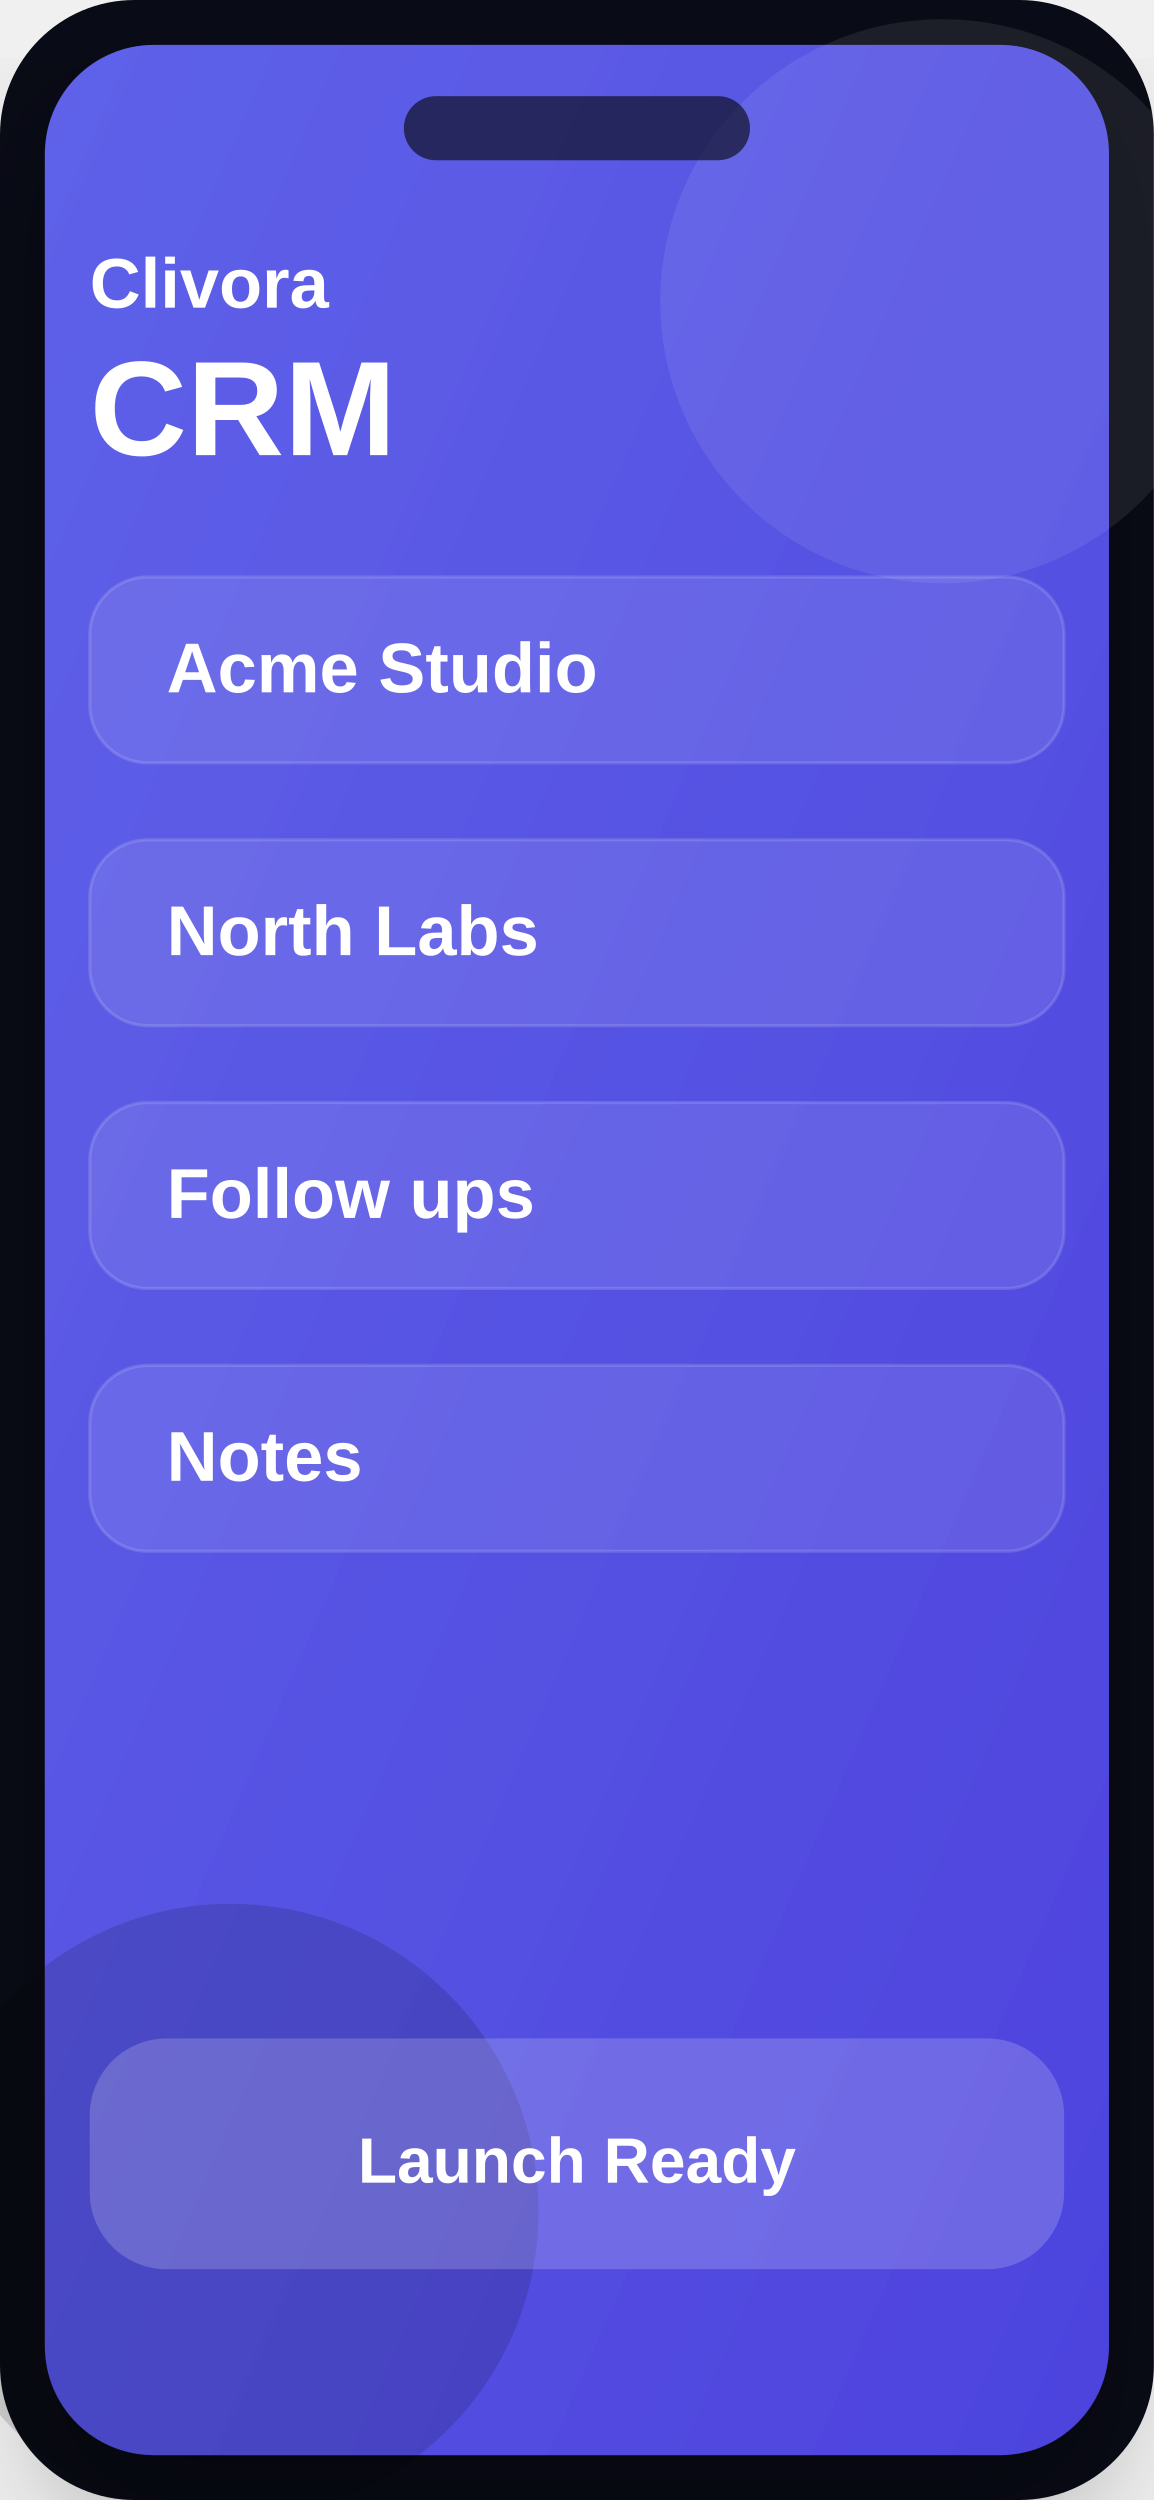
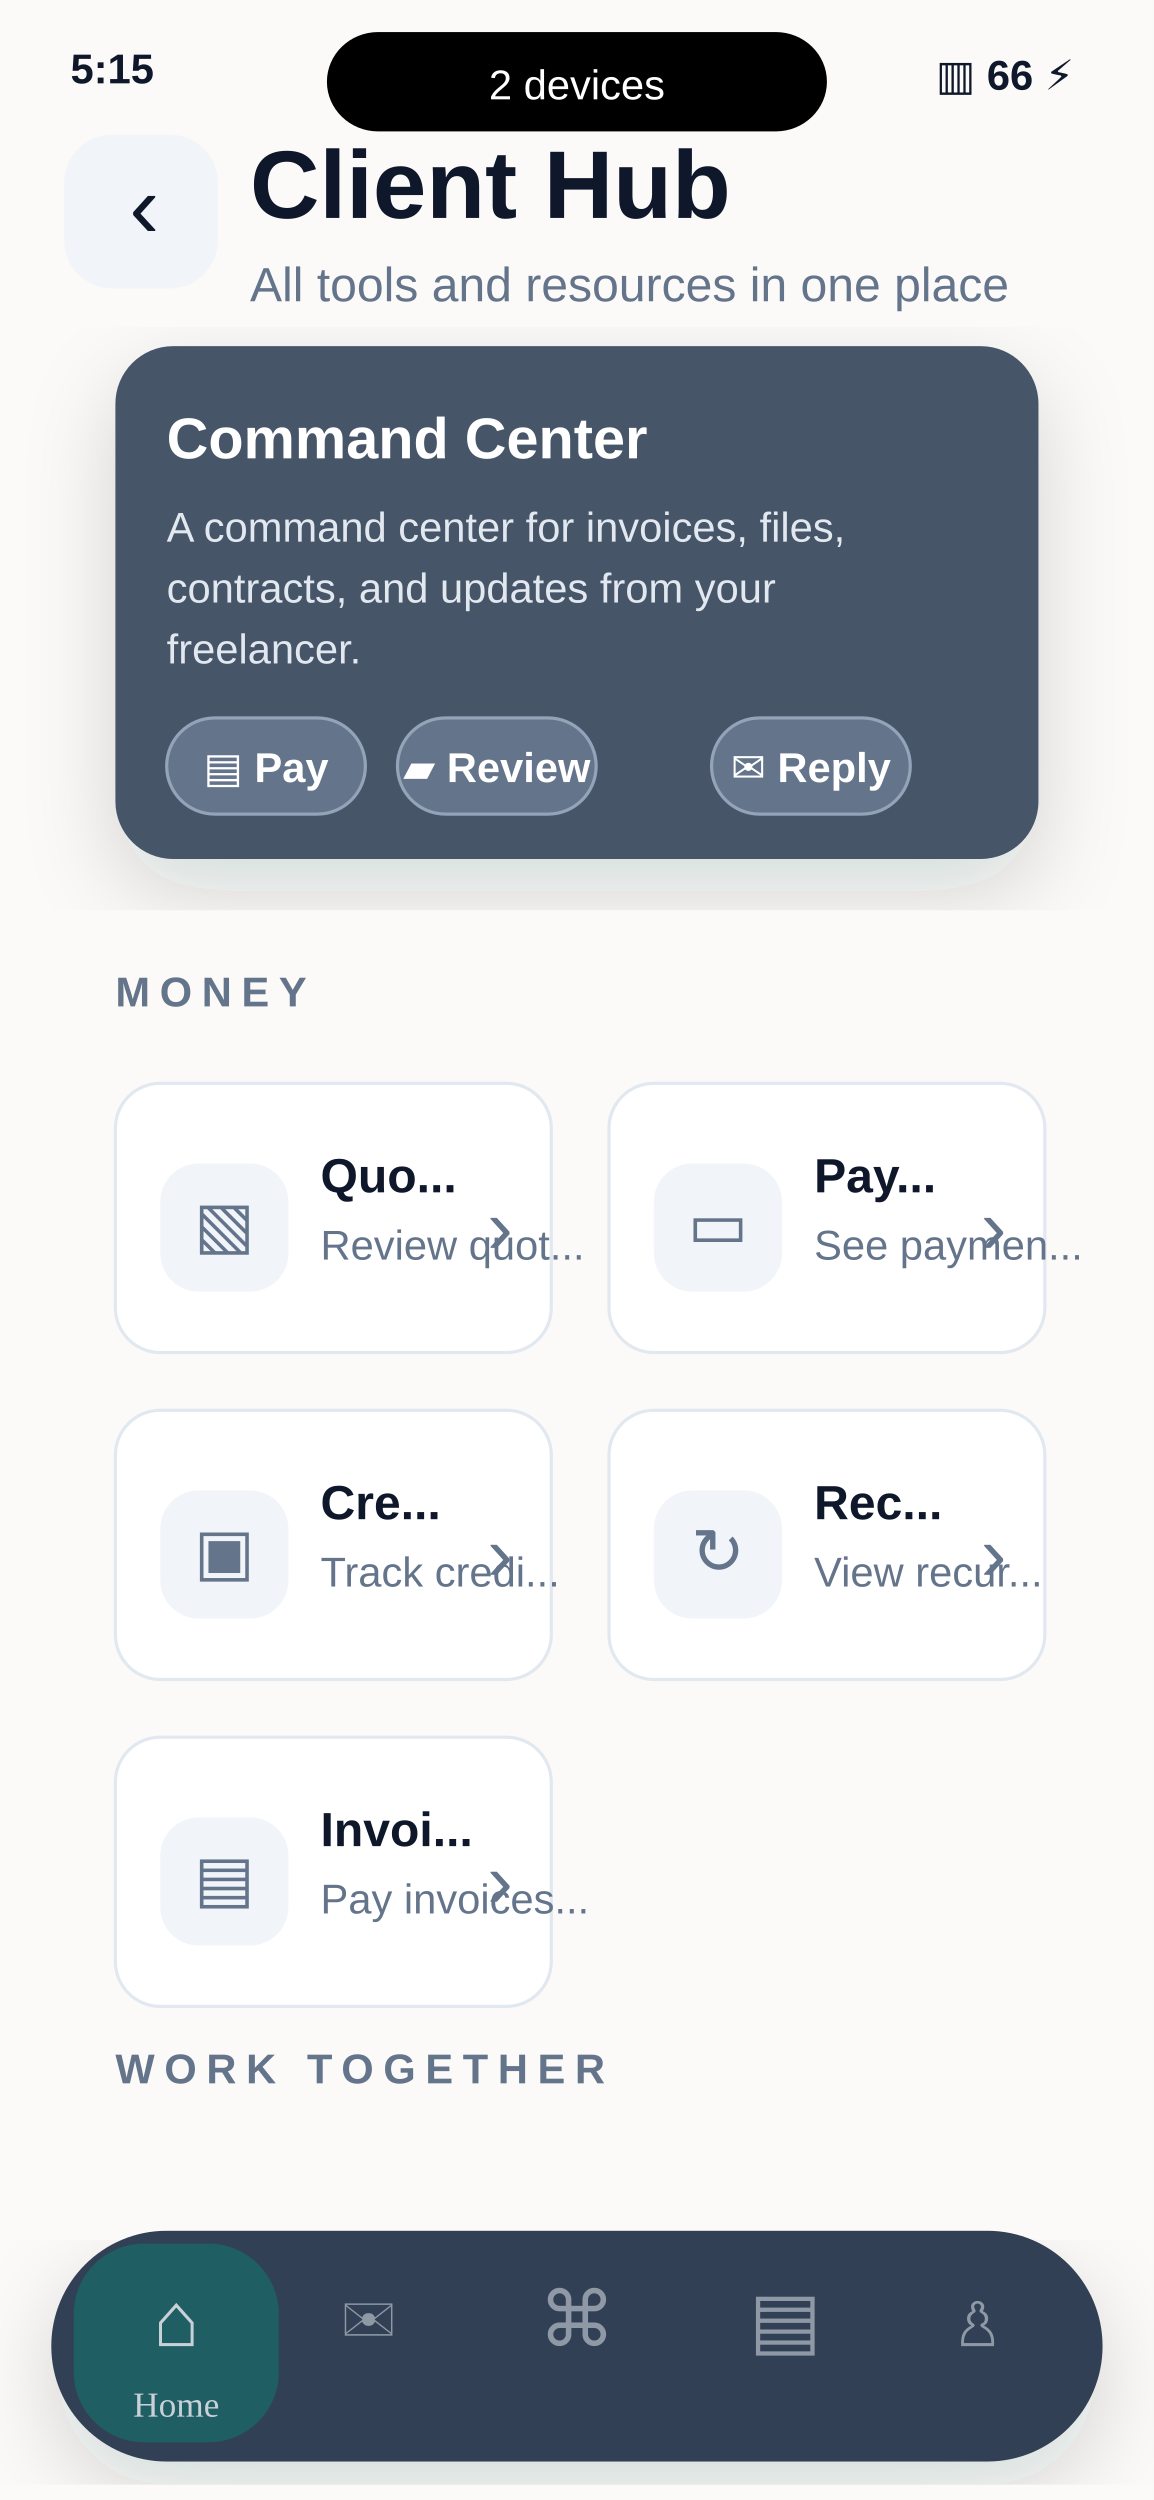
<svg xmlns="http://www.w3.org/2000/svg" width="360" height="780" viewBox="0 0 360 780">
  <defs>
-     <linearGradient id="g" x1="0" y1="0" x2="1" y2="1">
-       <stop stop-color="#6366f1" />
-       <stop offset="1" stop-color="#4f46e5" />
-     </linearGradient>
-     <filter id="s">
-       <feDropShadow dx="0" dy="18" stdDeviation="22" flood-opacity="0.35" />
+     <filter id="shadow">
+       <feDropShadow dx="0" dy="10" stdDeviation="14" flood-color="#102033" flood-opacity=".16" />
    </filter>
+     <style>.t{font-family:Arial,Helvetica,sans-serif;fill:#0f172a}.m{fill:#64748b;font-family:Arial,Helvetica,sans-serif}.b{font-weight:800}.s{stroke:#e2e8f0;stroke-width:1.2}</style>
  </defs>
-   <rect width="360" height="780" rx="42" fill="#090b16" />
-   <rect x="14" y="14" width="332" height="752" rx="34" fill="url(#g)" opacity="0.96" filter="url(#s)" />
-   <circle cx="294" cy="94" r="88" fill="#fff" opacity="0.08" />
-   <circle cx="72" cy="690" r="96" fill="#000" opacity="0.14" />
-   <rect x="126" y="30" width="108" height="20" rx="10" fill="#090b16" opacity="0.65" />
-   <text x="28" y="96" fill="#fff" font-size="22" font-family="Arial" font-weight="700">Clivora</text>
-   <text x="28" y="142" fill="#fff" font-size="42" font-family="Arial" font-weight="800">CRM</text>
-   <rect x="28" y="180" width="304" height="58" rx="18" fill="rgba(255,255,255,0.10)" stroke="rgba(255,255,255,0.14)" />
-   <text x="52" y="216" fill="#ffffff" font-size="22" font-family="Arial" font-weight="700">Acme Studio</text>
-   <rect x="28" y="262" width="304" height="58" rx="18" fill="rgba(255,255,255,0.10)" stroke="rgba(255,255,255,0.14)" />
-   <text x="52" y="298" fill="#ffffff" font-size="22" font-family="Arial" font-weight="700">North Labs</text>
-   <rect x="28" y="344" width="304" height="58" rx="18" fill="rgba(255,255,255,0.10)" stroke="rgba(255,255,255,0.14)" />
-   <text x="52" y="380" fill="#ffffff" font-size="22" font-family="Arial" font-weight="700">Follow ups</text>
-   <rect x="28" y="426" width="304" height="58" rx="18" fill="rgba(255,255,255,0.10)" stroke="rgba(255,255,255,0.14)" />
-   <text x="52" y="462" fill="#ffffff" font-size="22" font-family="Arial" font-weight="700">Notes</text>
-   <rect x="28" y="636" width="304" height="72" rx="24" fill="#fff" opacity="0.18" />
-   <text x="180" y="681" text-anchor="middle" fill="#fff" font-size="20" font-family="Arial" font-weight="800">Launch Ready</text>
+   <rect width="360" height="780" fill="#fbfaf8" />
+   <text x="22" y="26" class="t b" font-size="13">5:15</text>
+   <rect x="102" y="10" width="156" height="31" rx="16" fill="#000" />
+   <text x="180" y="31" text-anchor="middle" fill="#fff" font-size="13" font-family="Arial">2 devices</text>
+   <text x="292" y="28" class="t b" font-size="13">▥ 66 ⚡</text>
+   <rect x="20" y="42" width="48" height="48" rx="15" fill="#f1f5f9" />
+   <text x="45" y="74" text-anchor="middle" class="t" font-size="28">‹</text>
+   <text x="78" y="68" class="t b" font-size="30">Client Hub</text>
+   <text x="78" y="94" class="m" font-size="15">All tools and resources in one place</text>
+   <rect x="36" y="108" width="288" height="160" rx="18" fill="#475569" filter="url(#shadow)" />
+   <text x="52" y="143" fill="#fff" font-size="18" font-family="Arial" font-weight="800">Command Center</text>
+   <text x="52" y="169" fill="#e2e8f0" font-size="13" font-family="Arial">A command center for invoices, files,</text>
+   <text x="52" y="188" fill="#e2e8f0" font-size="13" font-family="Arial">contracts, and updates from your</text>
+   <text x="52" y="207" fill="#e2e8f0" font-size="13" font-family="Arial">freelancer.</text>
+   <rect x="52" y="224" width="62" height="30" rx="15" fill="#64748b" stroke="#94a3b8" />
+   <text x="83" y="244" text-anchor="middle" fill="#fff" font-size="13" font-family="Arial" font-weight="700">▤ Pay</text>
+   <rect x="124" y="224" width="62" height="30" rx="15" fill="#64748b" stroke="#94a3b8" />
+   <text x="155" y="244" text-anchor="middle" fill="#fff" font-size="13" font-family="Arial" font-weight="700">▰ Review</text>
+   <rect x="222" y="224" width="62" height="30" rx="15" fill="#64748b" stroke="#94a3b8" />
+   <text x="253" y="244" text-anchor="middle" fill="#fff" font-size="13" font-family="Arial" font-weight="700">✉ Reply</text>
+   <text x="36" y="314" class="m b" font-size="13" letter-spacing="3">MONEY</text>
+   <rect x="36" y="338" width="136" height="84" rx="14" fill="#fff" stroke="#e2e8f0" />
+   <rect x="50" y="363" width="40" height="40" rx="12" fill="#f1f5f9" />
+   <text x="70" y="389" text-anchor="middle" class="m" font-size="20">▧</text>
+   <text x="100" y="372" class="t b" font-size="15">Quo...</text>
+   <text x="100" y="393" class="m" font-size="13">Review quot...</text>
+   <text x="152" y="391" class="m" font-size="24">›</text>
+   <rect x="190" y="338" width="136" height="84" rx="14" fill="#fff" stroke="#e2e8f0" />
+   <rect x="204" y="363" width="40" height="40" rx="12" fill="#f1f5f9" />
+   <text x="224" y="389" text-anchor="middle" class="m" font-size="20">▭</text>
+   <text x="254" y="372" class="t b" font-size="15">Pay...</text>
+   <text x="254" y="393" class="m" font-size="13">See paymen...</text>
+   <text x="306" y="391" class="m" font-size="24">›</text>
+   <rect x="36" y="440" width="136" height="84" rx="14" fill="#fff" stroke="#e2e8f0" />
+   <rect x="50" y="465" width="40" height="40" rx="12" fill="#f1f5f9" />
+   <text x="70" y="491" text-anchor="middle" class="m" font-size="20">▣</text>
+   <text x="100" y="474" class="t b" font-size="15">Cre...</text>
+   <text x="100" y="495" class="m" font-size="13">Track credi...</text>
+   <text x="152" y="493" class="m" font-size="24">›</text>
+   <rect x="190" y="440" width="136" height="84" rx="14" fill="#fff" stroke="#e2e8f0" />
+   <rect x="204" y="465" width="40" height="40" rx="12" fill="#f1f5f9" />
+   <text x="224" y="491" text-anchor="middle" class="m" font-size="20">↻</text>
+   <text x="254" y="474" class="t b" font-size="15">Rec...</text>
+   <text x="254" y="495" class="m" font-size="13">View recur...</text>
+   <text x="306" y="493" class="m" font-size="24">›</text>
+   <rect x="36" y="542" width="136" height="84" rx="14" fill="#fff" stroke="#e2e8f0" />
+   <rect x="50" y="567" width="40" height="40" rx="12" fill="#f1f5f9" />
+   <text x="70" y="593" text-anchor="middle" class="m" font-size="20">▤</text>
+   <text x="100" y="576" class="t b" font-size="15">Invoi...</text>
+   <text x="100" y="597" class="m" font-size="13">Pay invoices...</text>
+   <text x="152" y="595" class="m" font-size="24">›</text>
+   <text x="36" y="650" class="m b" font-size="13" letter-spacing="3">WORK TOGETHER</text>
+   <rect x="16" y="696" width="328" height="72" rx="36" fill="#334155" filter="url(#shadow)" />
+   <rect x="23" y="700" width="64" height="62" rx="22" fill="#0f766e" opacity=".55" />
+   <g opacity="1">
+     <text x="55" y="732" text-anchor="middle" font-size="24" fill="#c8d0d8">⌂</text>
+     <text x="55" y="754" text-anchor="middle" font-size="11" fill="#c8d0d8">Home</text>
+   </g>
+   <g opacity="0.62">
+     <text x="115" y="732" text-anchor="middle" font-size="24" fill="#c8d0d8">✉</text>
+     <text x="115" y="754" text-anchor="middle" font-size="11" fill="#c8d0d8" />
+   </g>
+   <g opacity="0.62">
+     <text x="180" y="732" text-anchor="middle" font-size="24" fill="#c8d0d8">⌘</text>
+     <text x="180" y="754" text-anchor="middle" font-size="11" fill="#c8d0d8" />
+   </g>
+   <g opacity="0.62">
+     <text x="245" y="732" text-anchor="middle" font-size="24" fill="#c8d0d8">▤</text>
+     <text x="245" y="754" text-anchor="middle" font-size="11" fill="#c8d0d8" />
+   </g>
+   <g opacity="0.62">
+     <text x="305" y="732" text-anchor="middle" font-size="24" fill="#c8d0d8">♙</text>
+     <text x="305" y="754" text-anchor="middle" font-size="11" fill="#c8d0d8" />
+   </g>
</svg>
